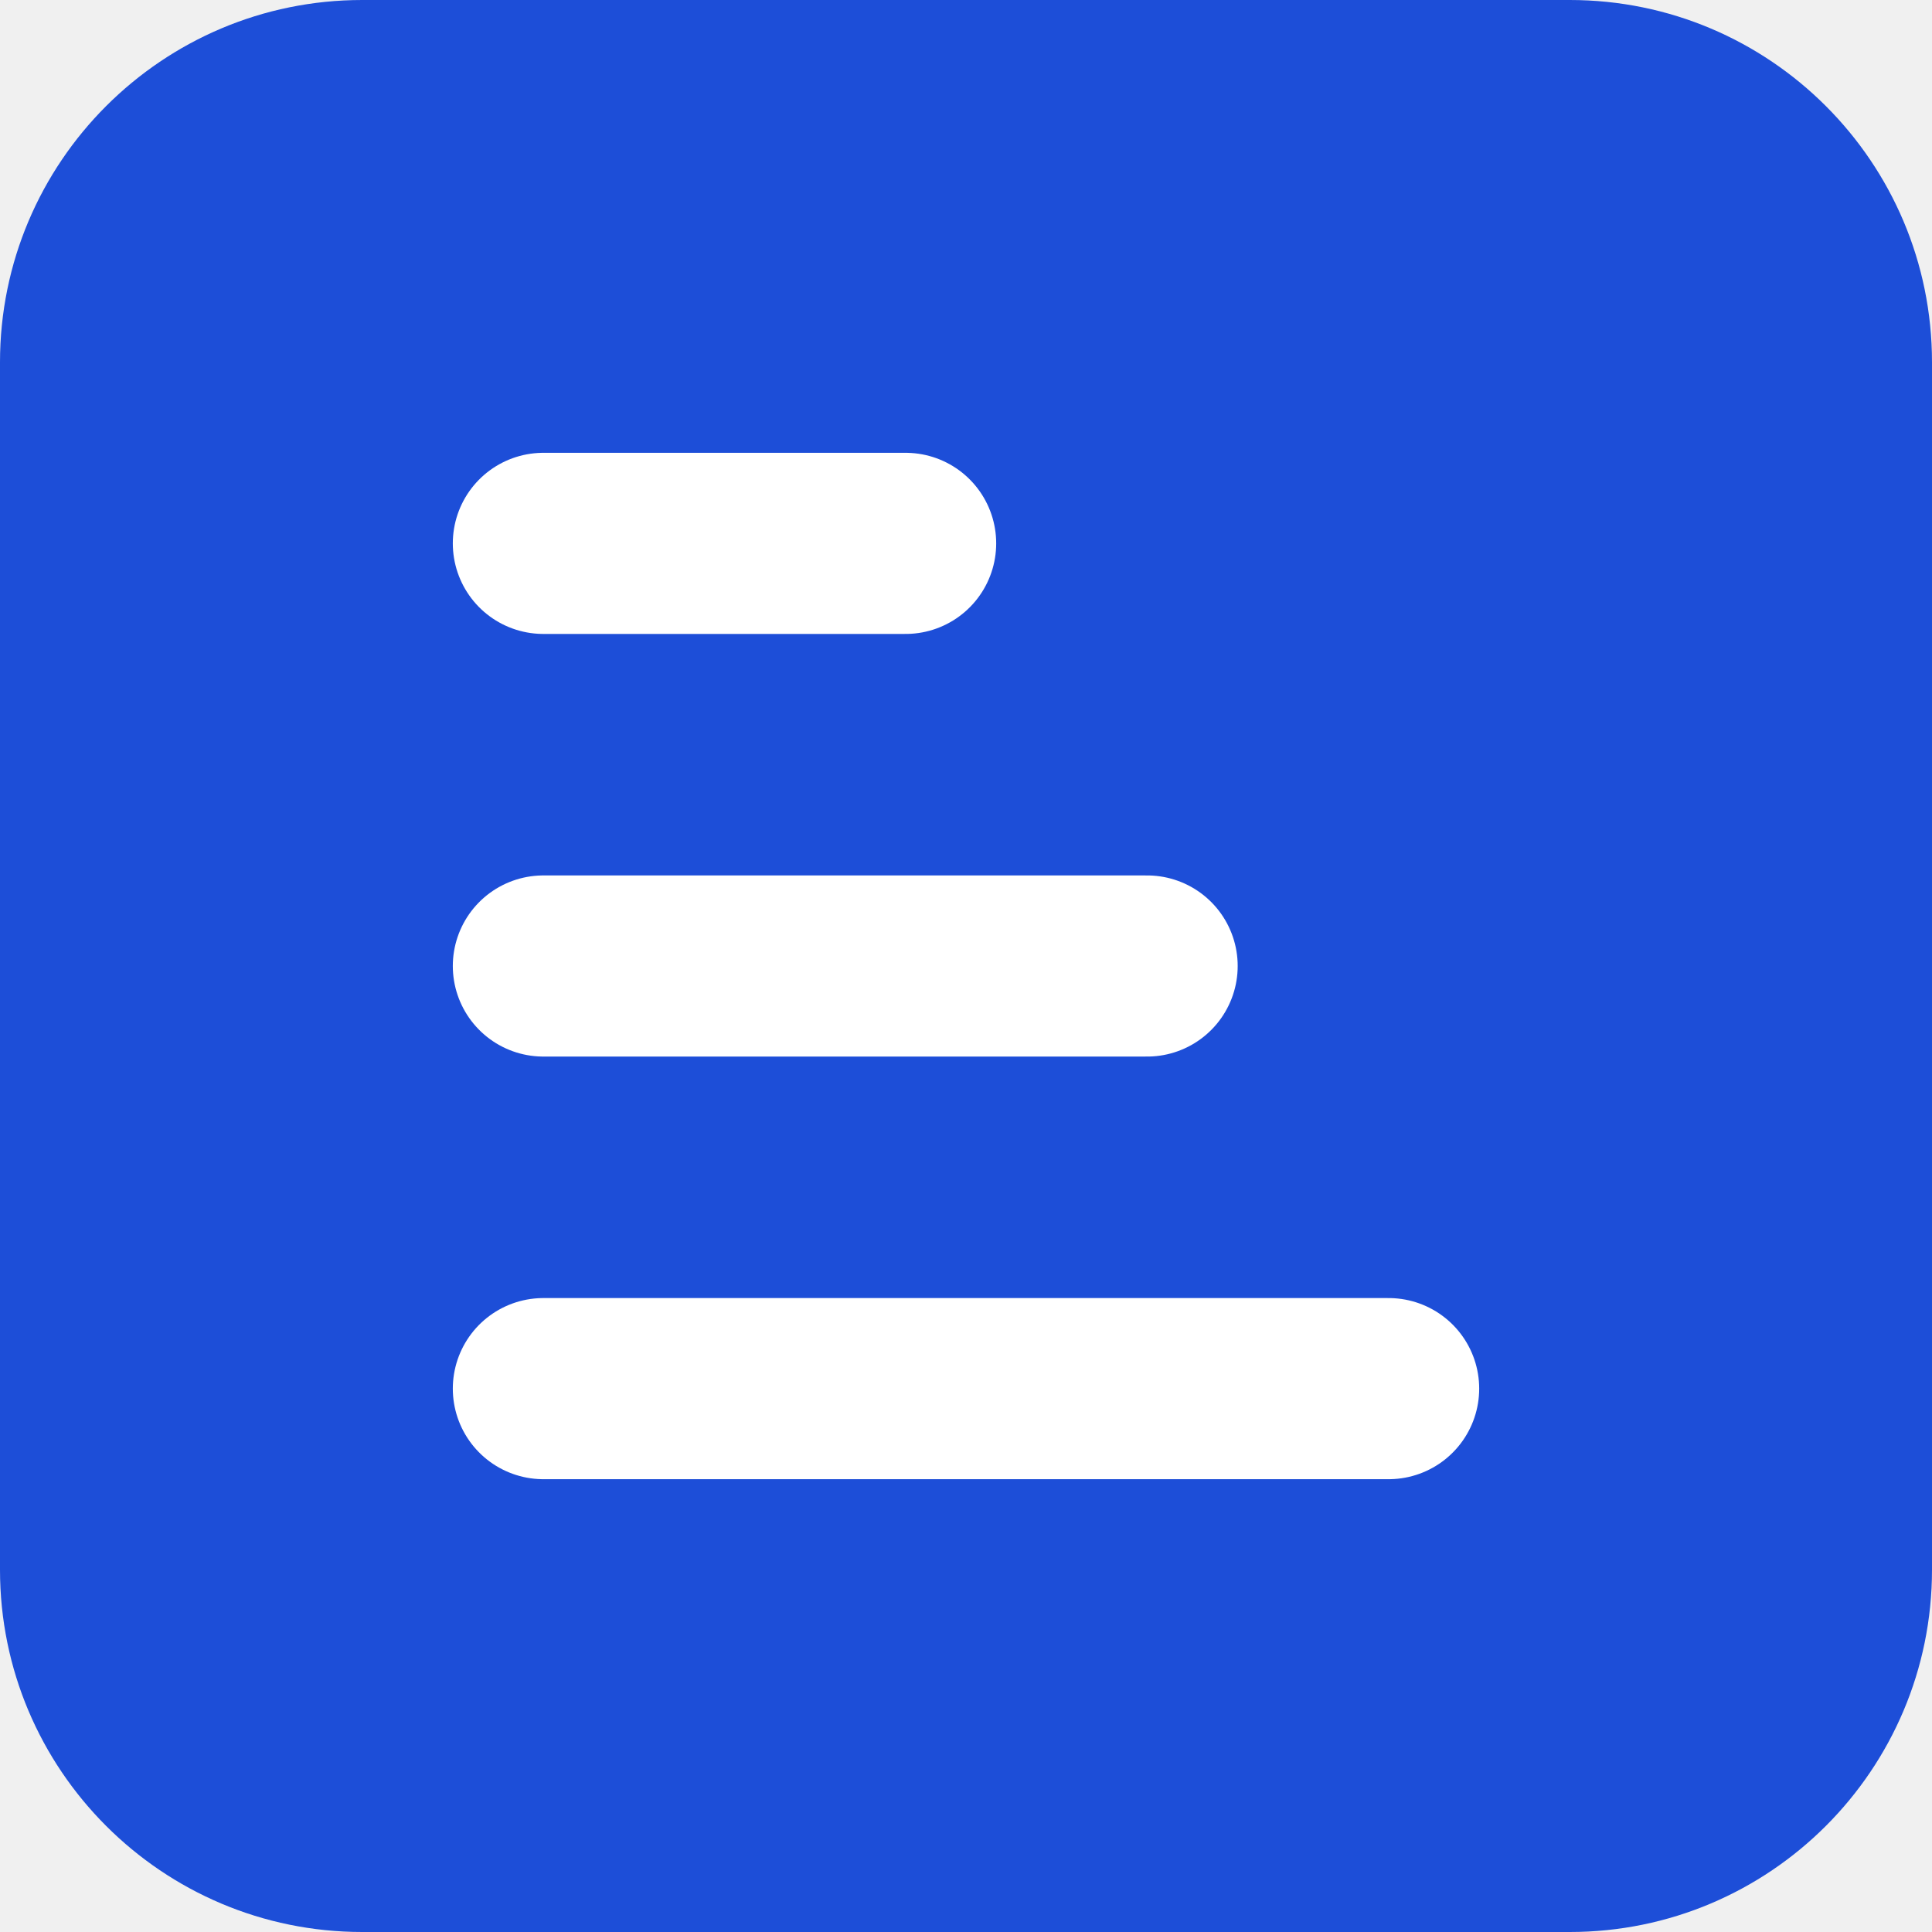
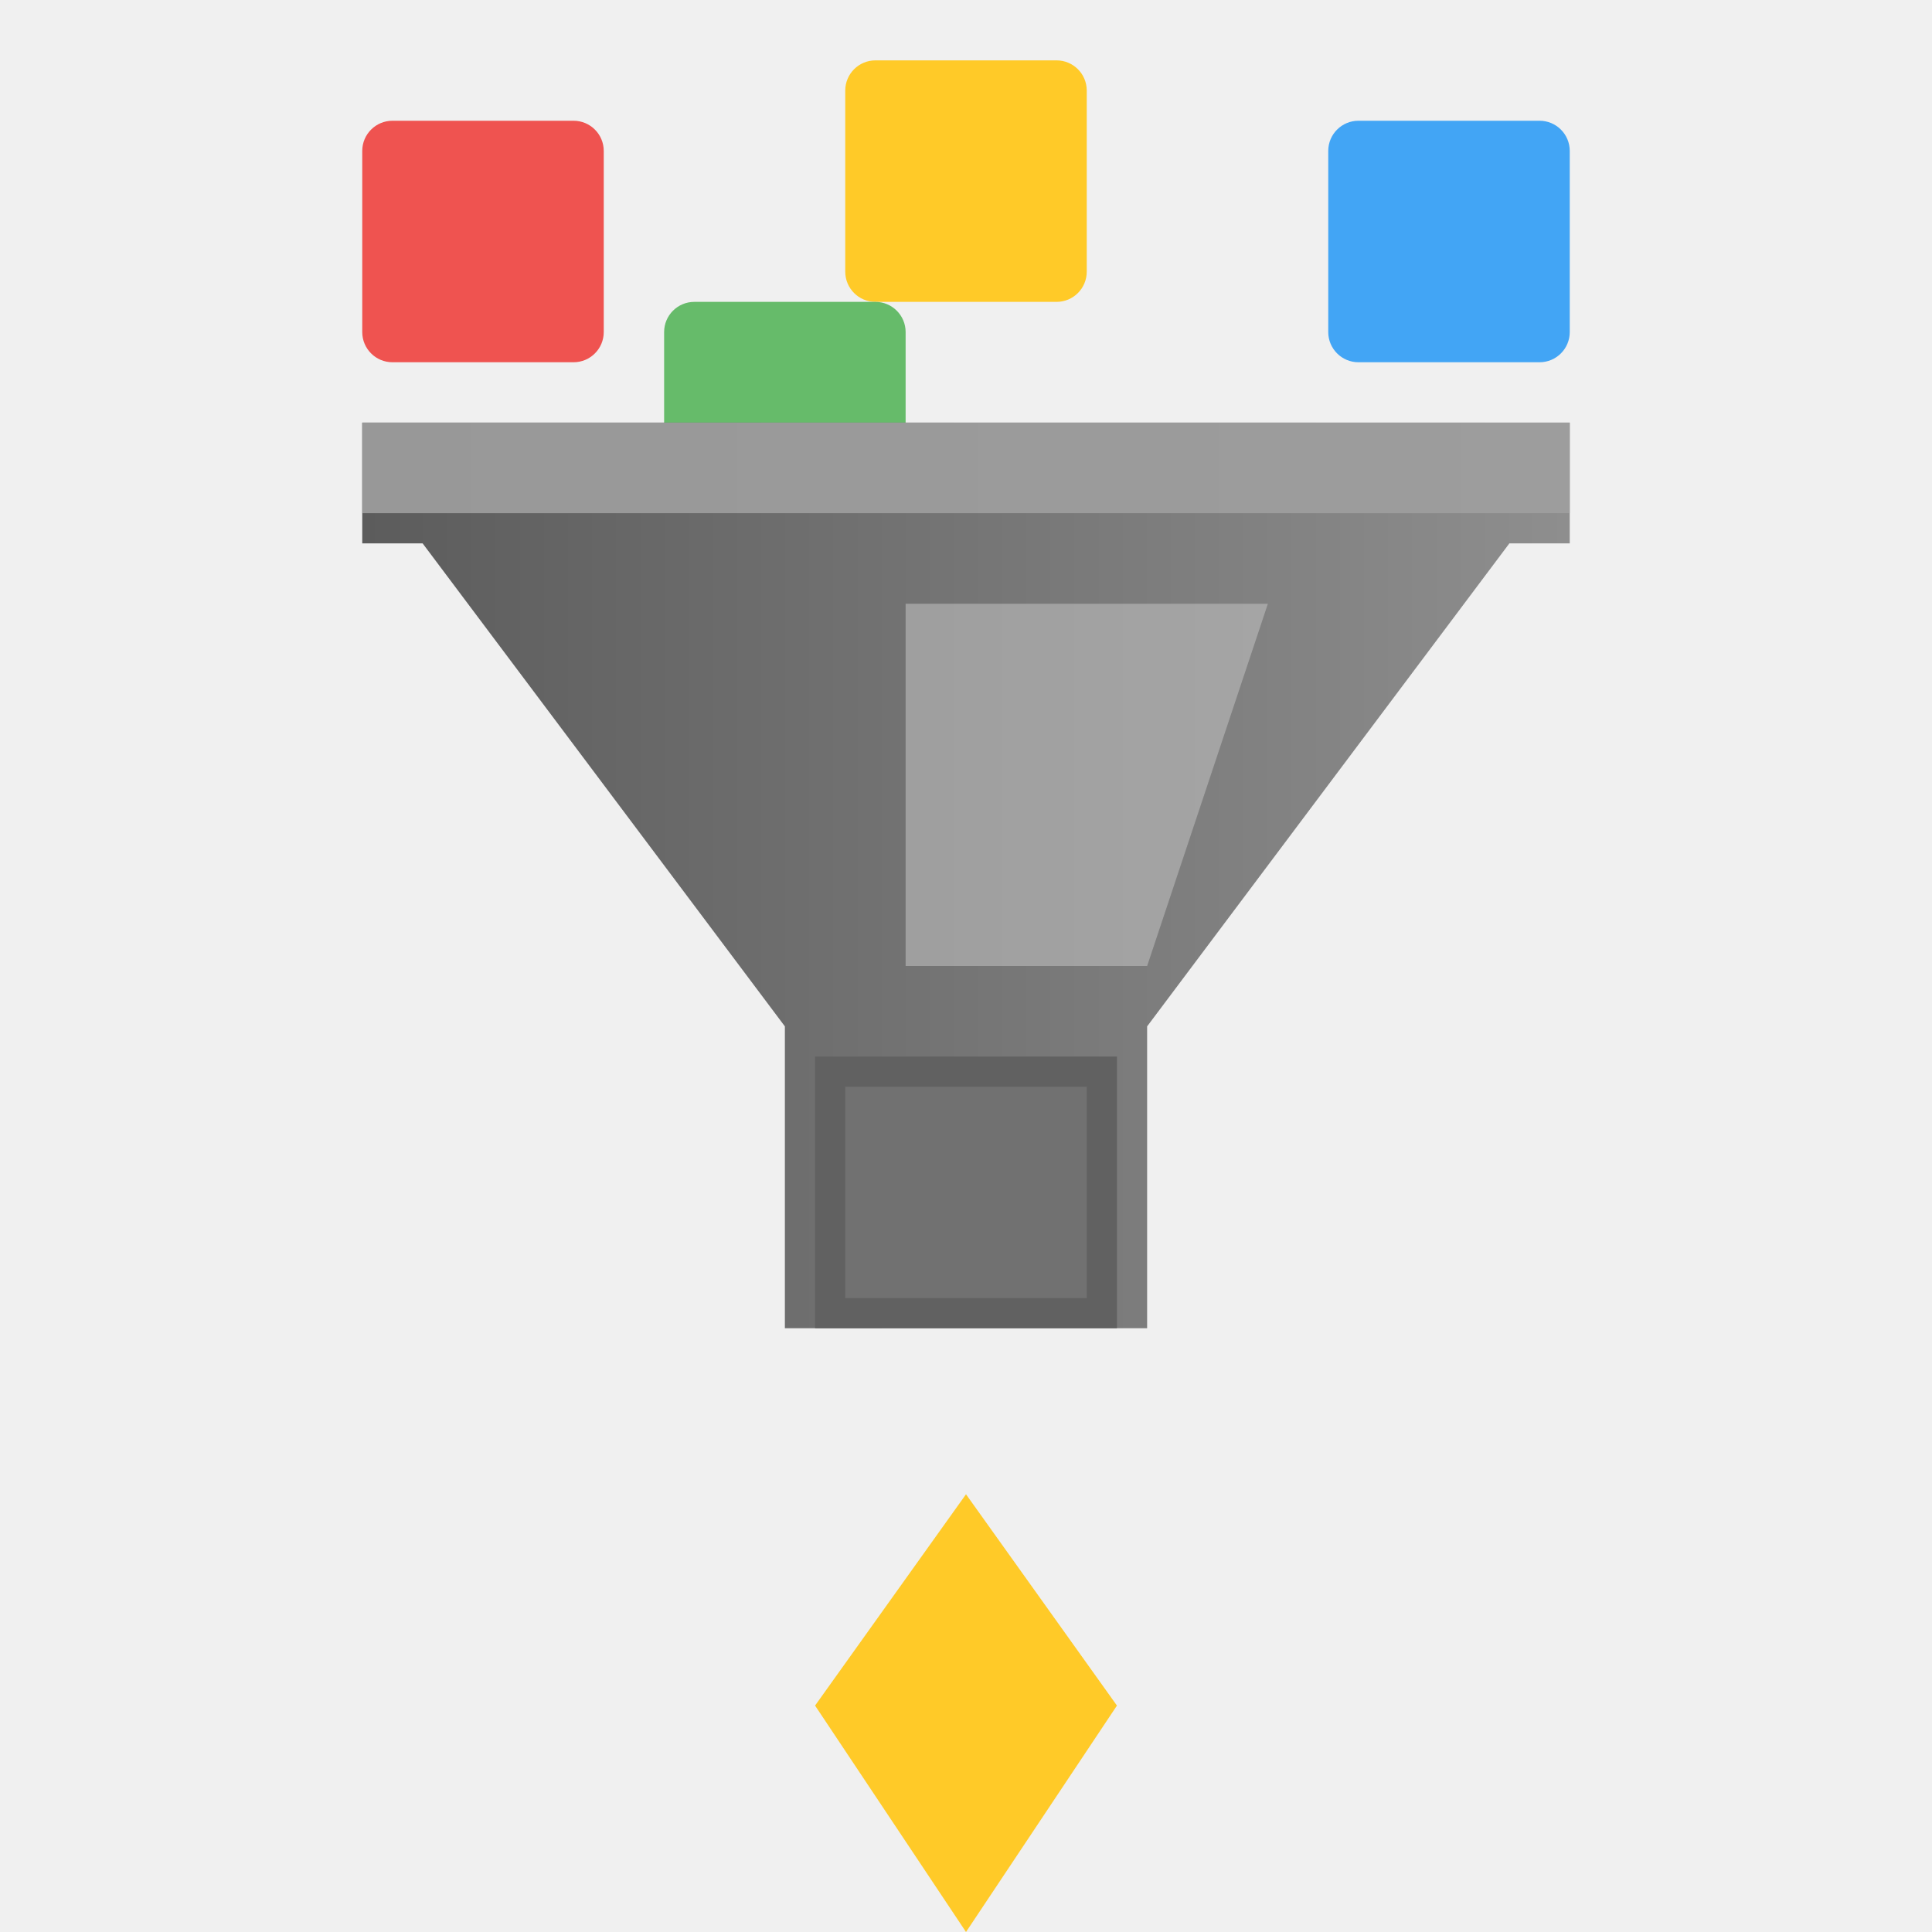
- <svg xmlns="http://www.w3.org/2000/svg" viewBox="0 0 64 64">
-   <rect width="64" height="64" rx="12" fill="#1d4ed8" />
-   <path d="M18 46h28M18 32h20M18 18h12" stroke="#fff" stroke-width="6" stroke-linecap="round" />
+ <svg xmlns="http://www.w3.org/2000/svg" width="256" height="256" viewBox="0 0 256 256" fill="none">
+   <rect x="48" y="16" width="32" height="32" rx="4" fill="#EF5350" />
+   <rect x="112" y="8" width="32" height="32" rx="4" fill="#FFCA28" />
+   <rect x="176" y="16" width="32" height="32" rx="4" fill="#42A5F5" />
+   <rect x="88" y="40" width="32" height="32" rx="4" fill="#66BB6A" />
+   <defs>
+     <linearGradient id="funnelGradient" x1="0%" y1="0%" x2="100%" y2="0%">
+       <stop offset="0%" stop-color="#5C5C5C" />
+       <stop offset="50%" stop-color="#757575" />
+       <stop offset="100%" stop-color="#8E8E8E" />
+     </linearGradient>
+   </defs>
+   <path d="M48 56 L208 56 L208 72 L200 72 L152 136 L152 176 L104 176 L104 136 L56 72 L48 72 Z" fill="url(#funnelGradient)" />
+   <path d="M48 56 L208 56 L208 68 L48 68 Z" fill="#9E9E9E" opacity="0.9" />
+   <path d="M120 80 L168 80 L152 128 L120 128 Z" fill="#BDBDBD" opacity="0.6" />
+   <rect x="108" y="140" width="40" height="36" fill="#616161" />
+   <rect x="112" y="144" width="32" height="28" fill="#757575" opacity="0.8" />
+   <path d="M128 198 L148 226 L128 256 L108 226 Z" fill="#FFCA28" />
</svg>
